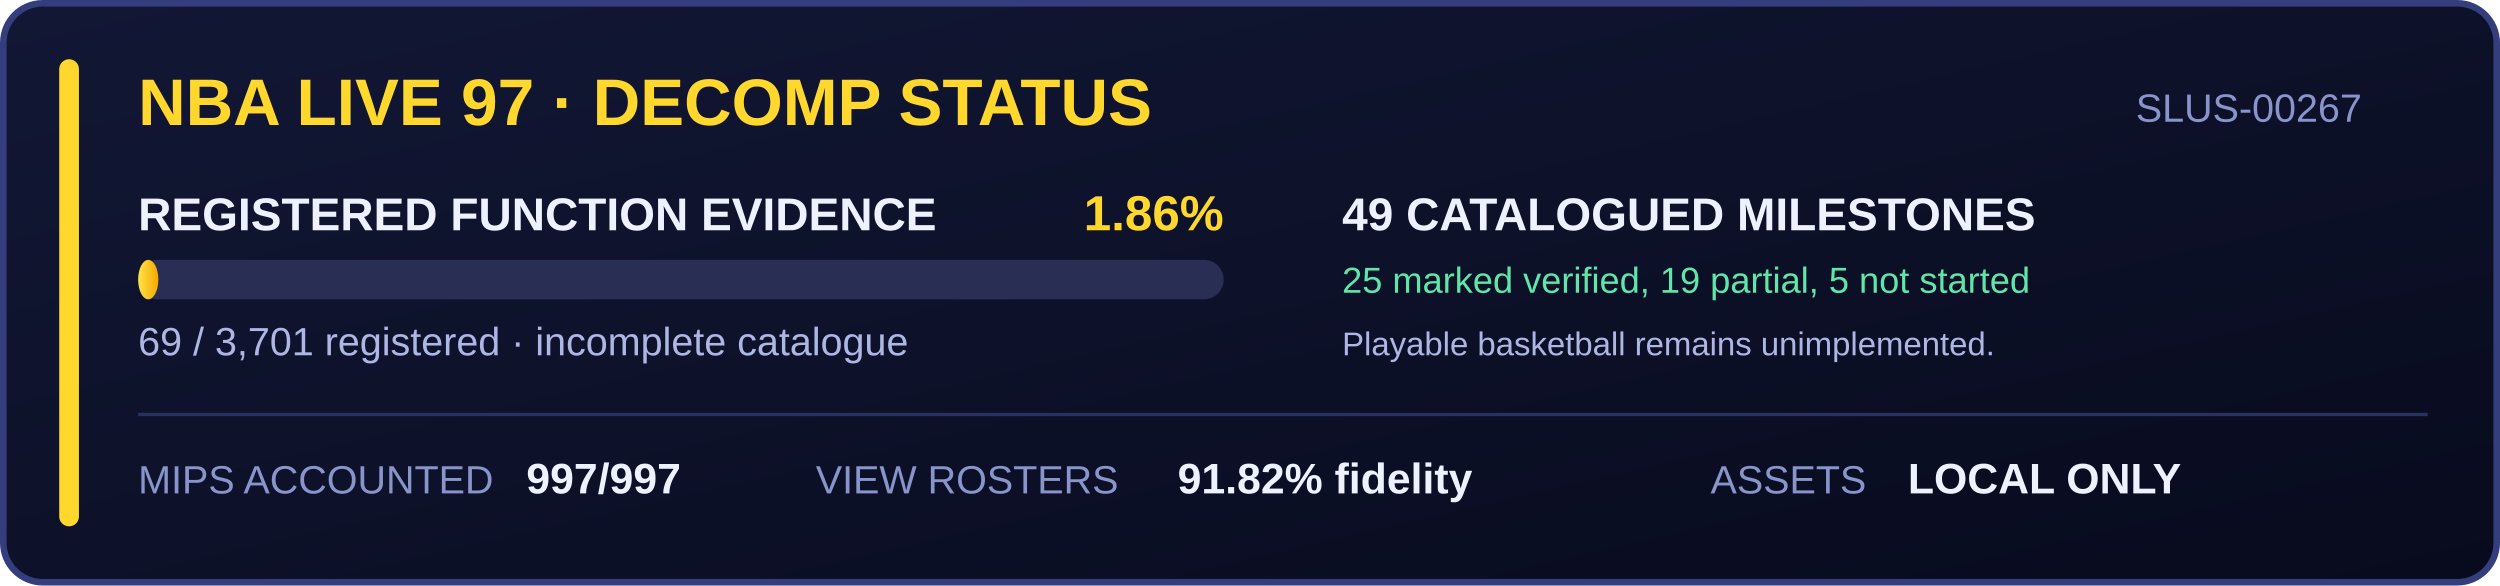
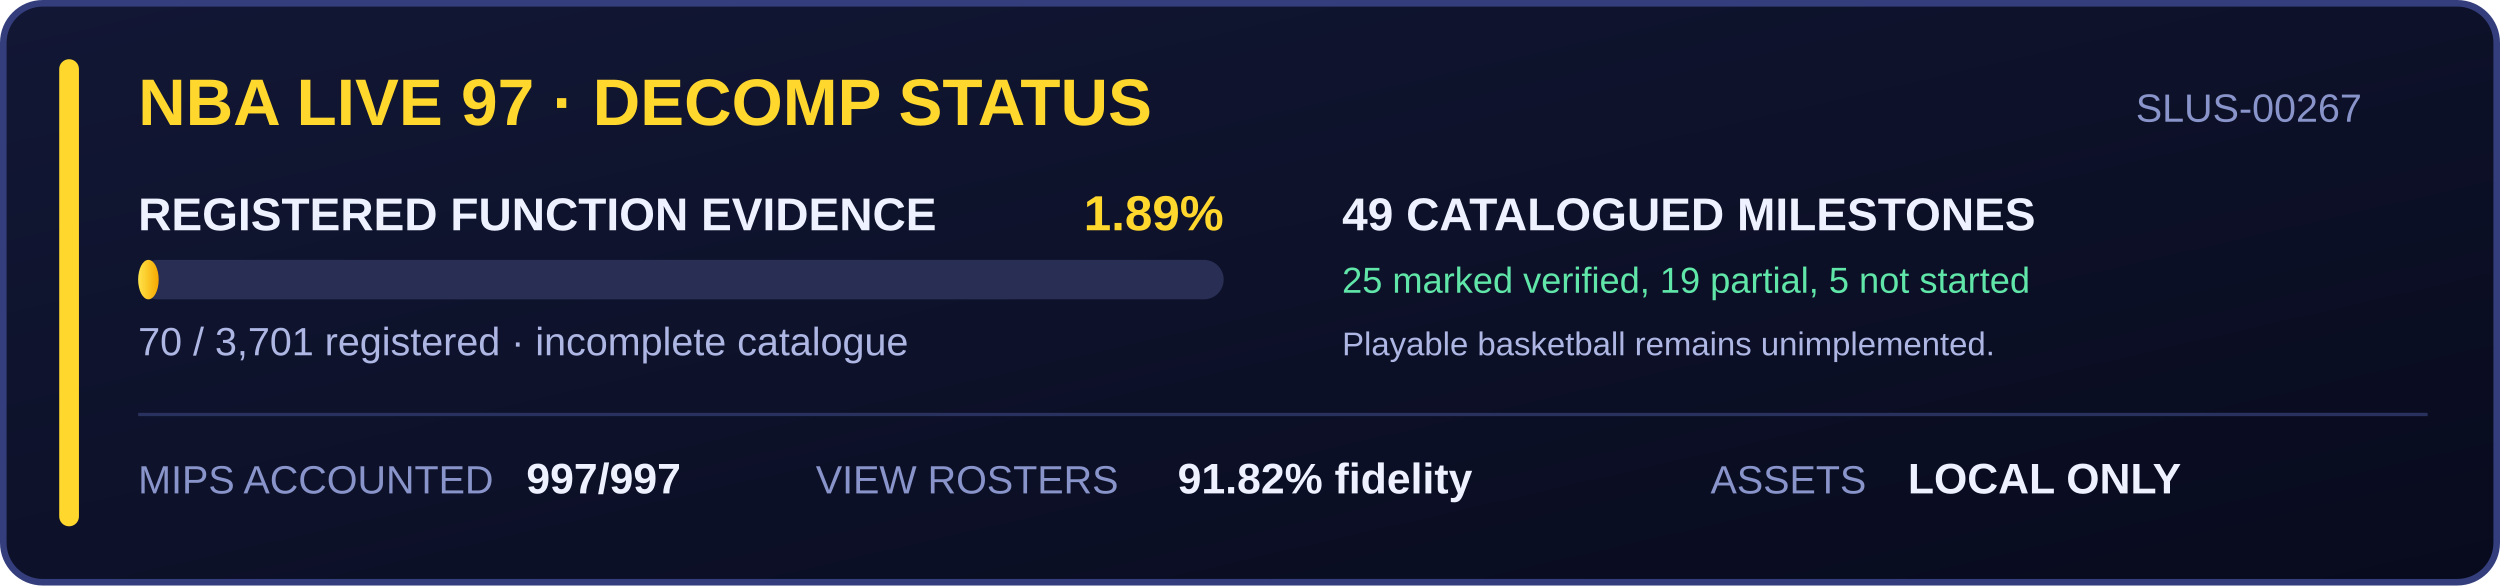
<svg xmlns="http://www.w3.org/2000/svg" width="760" height="178" viewBox="0 0 760 178" role="img" aria-labelledby="title desc">
  <defs>
    <linearGradient id="panel" x1="0" y1="0" x2="1" y2="1">
      <stop stop-color="#121735" />
      <stop offset="1" stop-color="#080b1d" />
    </linearGradient>
    <linearGradient id="gold" x1="0" y1="0" x2="1" y2="0">
      <stop stop-color="#ffe44a" />
      <stop offset="1" stop-color="#f6a800" />
    </linearGradient>
  </defs>
  <rect x="1" y="1" width="758" height="176" rx="12" fill="url(#panel)" stroke="#343e7d" stroke-width="2" />
  <rect x="18" y="18" width="6" height="142" rx="3" fill="#ffd72d" />
  <g font-family="Segoe UI, Arial, sans-serif">
    <text x="42" y="38" fill="#ffd72d" font-size="20" font-weight="700">NBA LIVE 97 · DECOMP STATUS</text>
    <text x="718" y="37" fill="#8994ca" font-size="12" text-anchor="end">SLUS-00267</text>
    <text x="42" y="70" fill="#eef1ff" font-size="14" font-weight="600">REGISTERED FUNCTION EVIDENCE</text>
-     <text x="372" y="70" fill="#ffd72d" font-size="15" font-weight="700" text-anchor="end">1.86%</text>
+     <text x="372" y="70" fill="#ffd72d" font-size="15" font-weight="700" text-anchor="end">1.89%</text>
    <rect x="42" y="79" width="330" height="12" rx="6" fill="#282e54" />
-     <rect x="42" y="79" width="6.14" height="12" rx="6" fill="url(#gold)" />
-     <text x="42" y="108" fill="#aeb7e4" font-size="12">69 / 3,701 registered · incomplete catalogue</text>
+     <rect x="42" y="79" width="6.24" height="12" rx="6" fill="url(#gold)" />
+     <text x="42" y="108" fill="#aeb7e4" font-size="12">70 / 3,701 registered · incomplete catalogue</text>
    <text x="408" y="70" fill="#eef1ff" font-size="14" font-weight="600">49 CATALOGUED MILESTONES</text>
    <text x="408" y="89" fill="#60e6a8" font-size="11">25 marked verified, 19 partial, 5 not started</text>
    <text x="408" y="108" fill="#aeb7e4" font-size="10">Playable basketball remains unimplemented.</text>
    <line x1="42" y1="126" x2="738" y2="126" stroke="#29315f" />
    <text x="42" y="150" fill="#8994ca" font-size="12">MIPS ACCOUNTED</text>
    <text x="160" y="150" fill="#eef1ff" font-size="13" font-weight="700">997/997</text>
    <text x="248" y="150" fill="#8994ca" font-size="12">VIEW ROSTERS</text>
    <text x="358" y="150" fill="#eef1ff" font-size="13" font-weight="700">91.82% fidelity</text>
    <text x="520" y="150" fill="#8994ca" font-size="12">ASSETS</text>
    <text x="580" y="150" fill="#eef1ff" font-size="13" font-weight="700">LOCAL ONLY</text>
  </g>
</svg>
